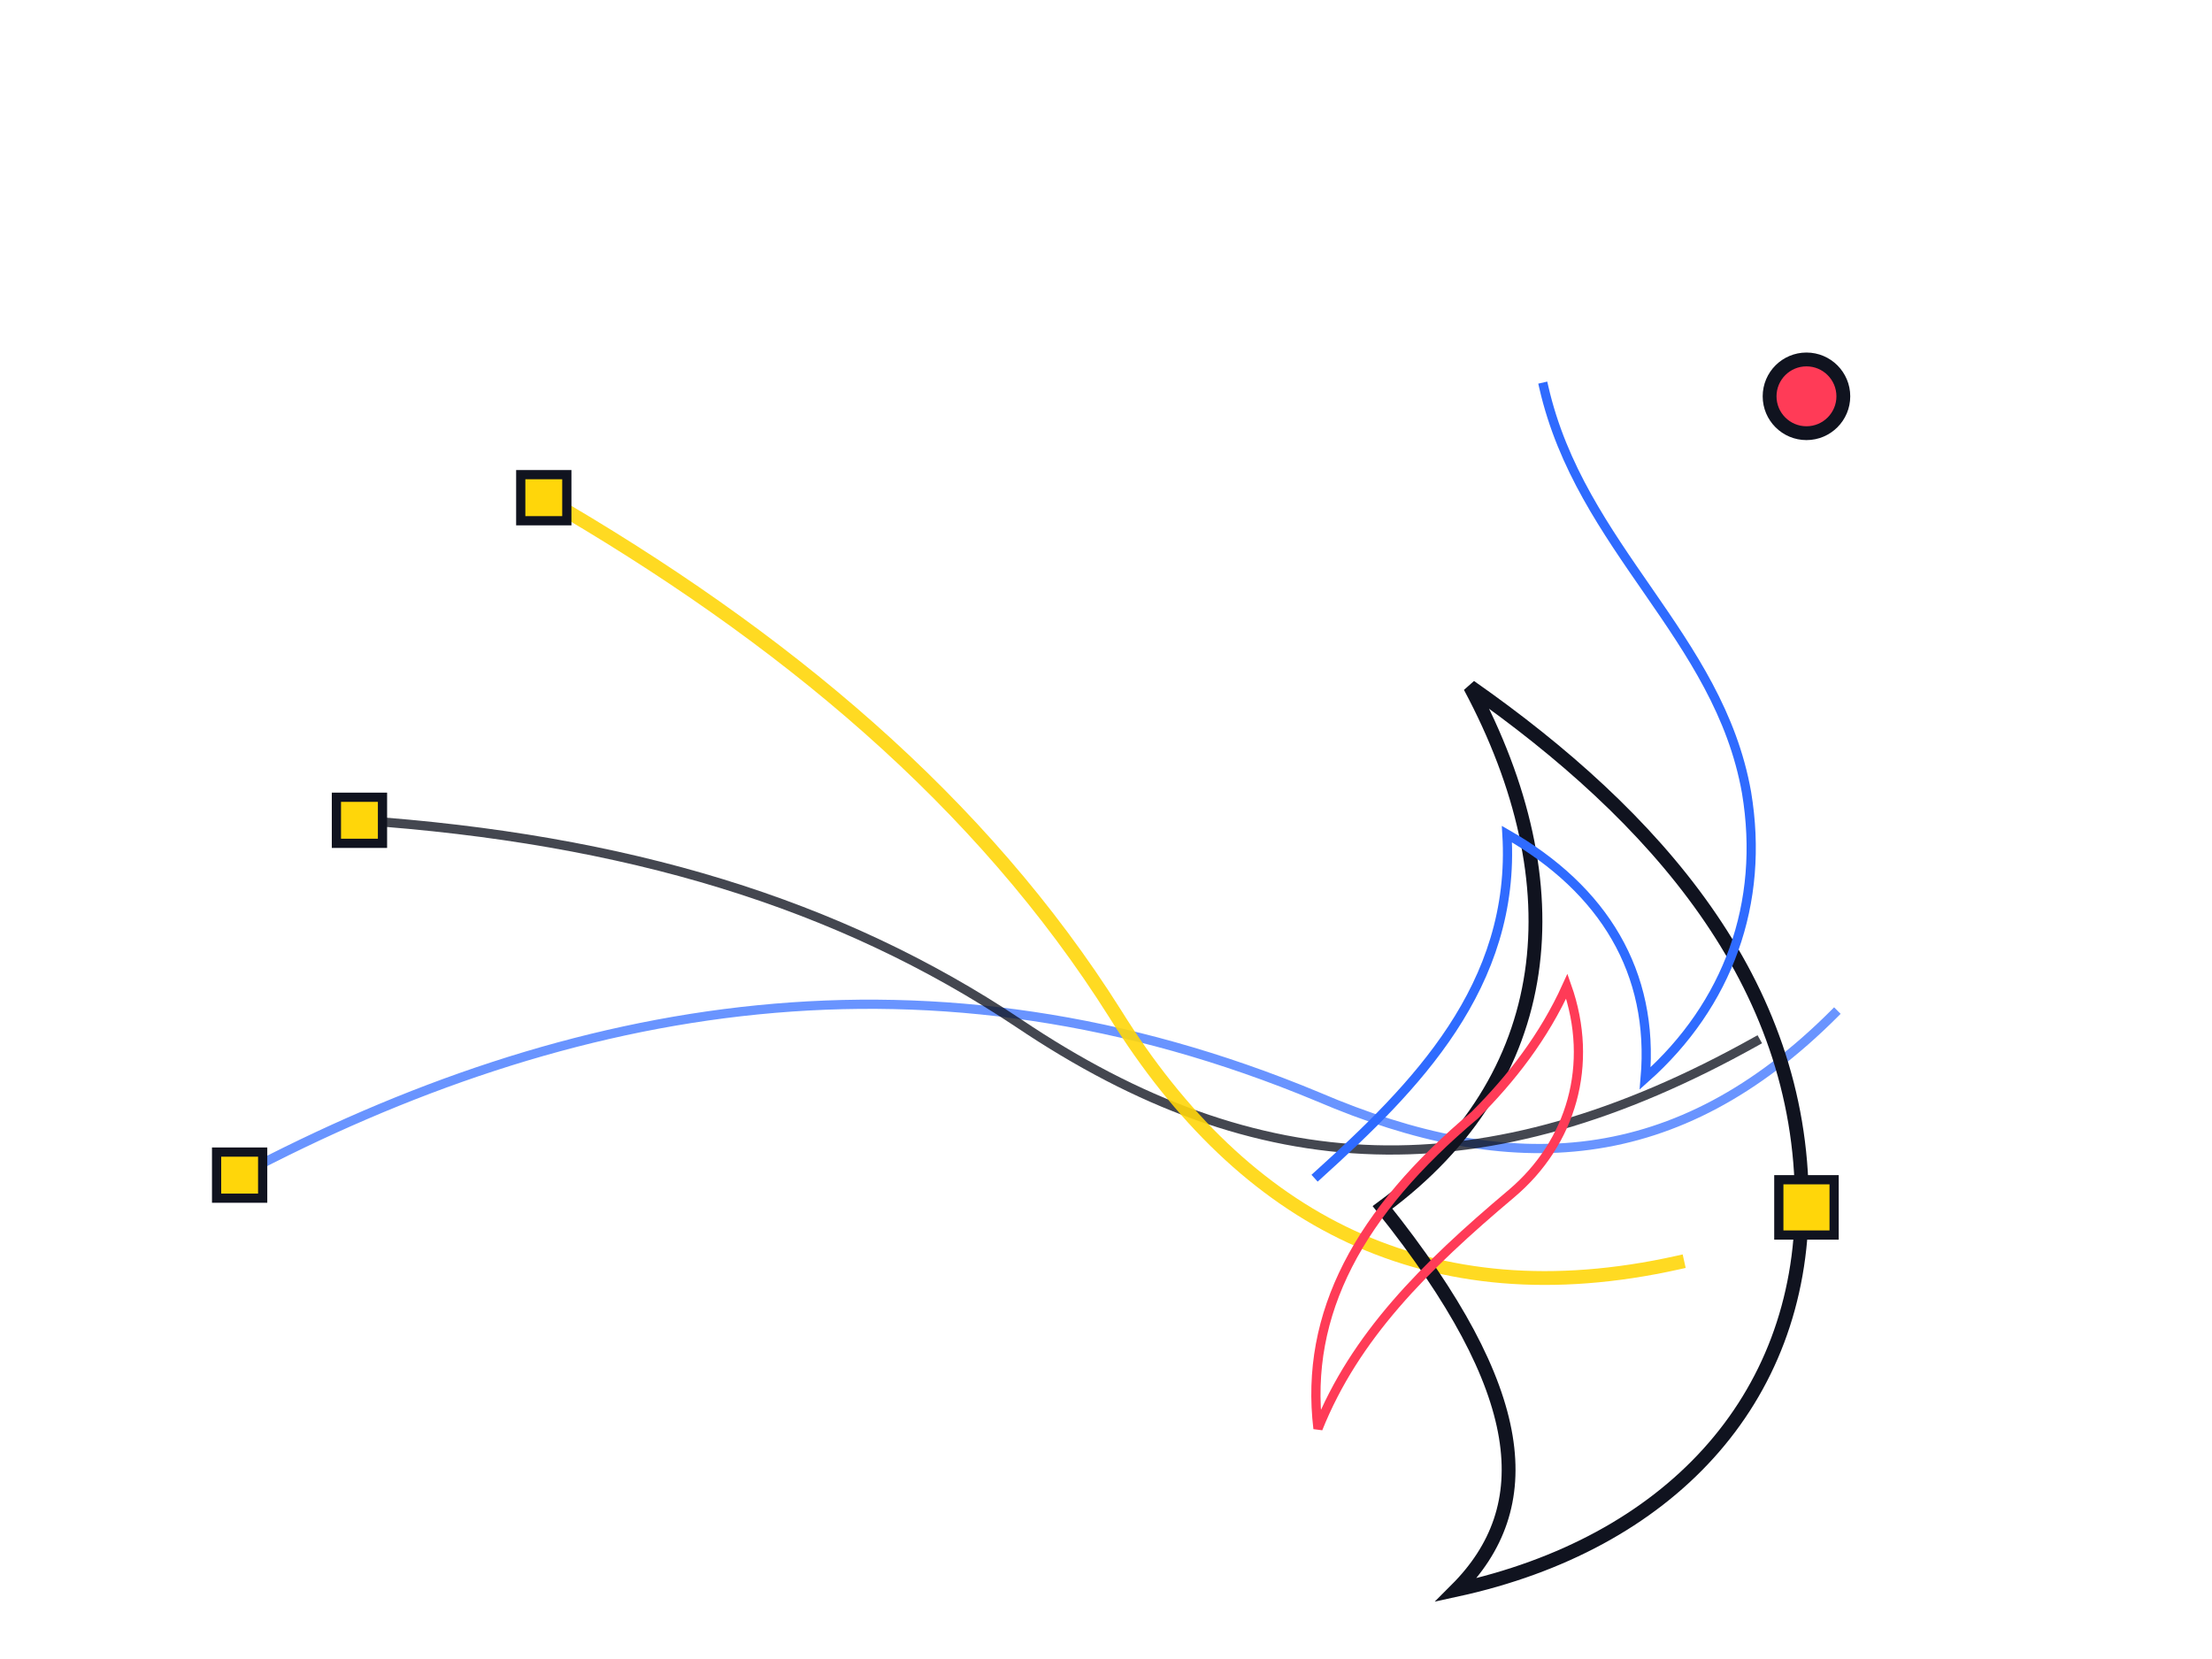
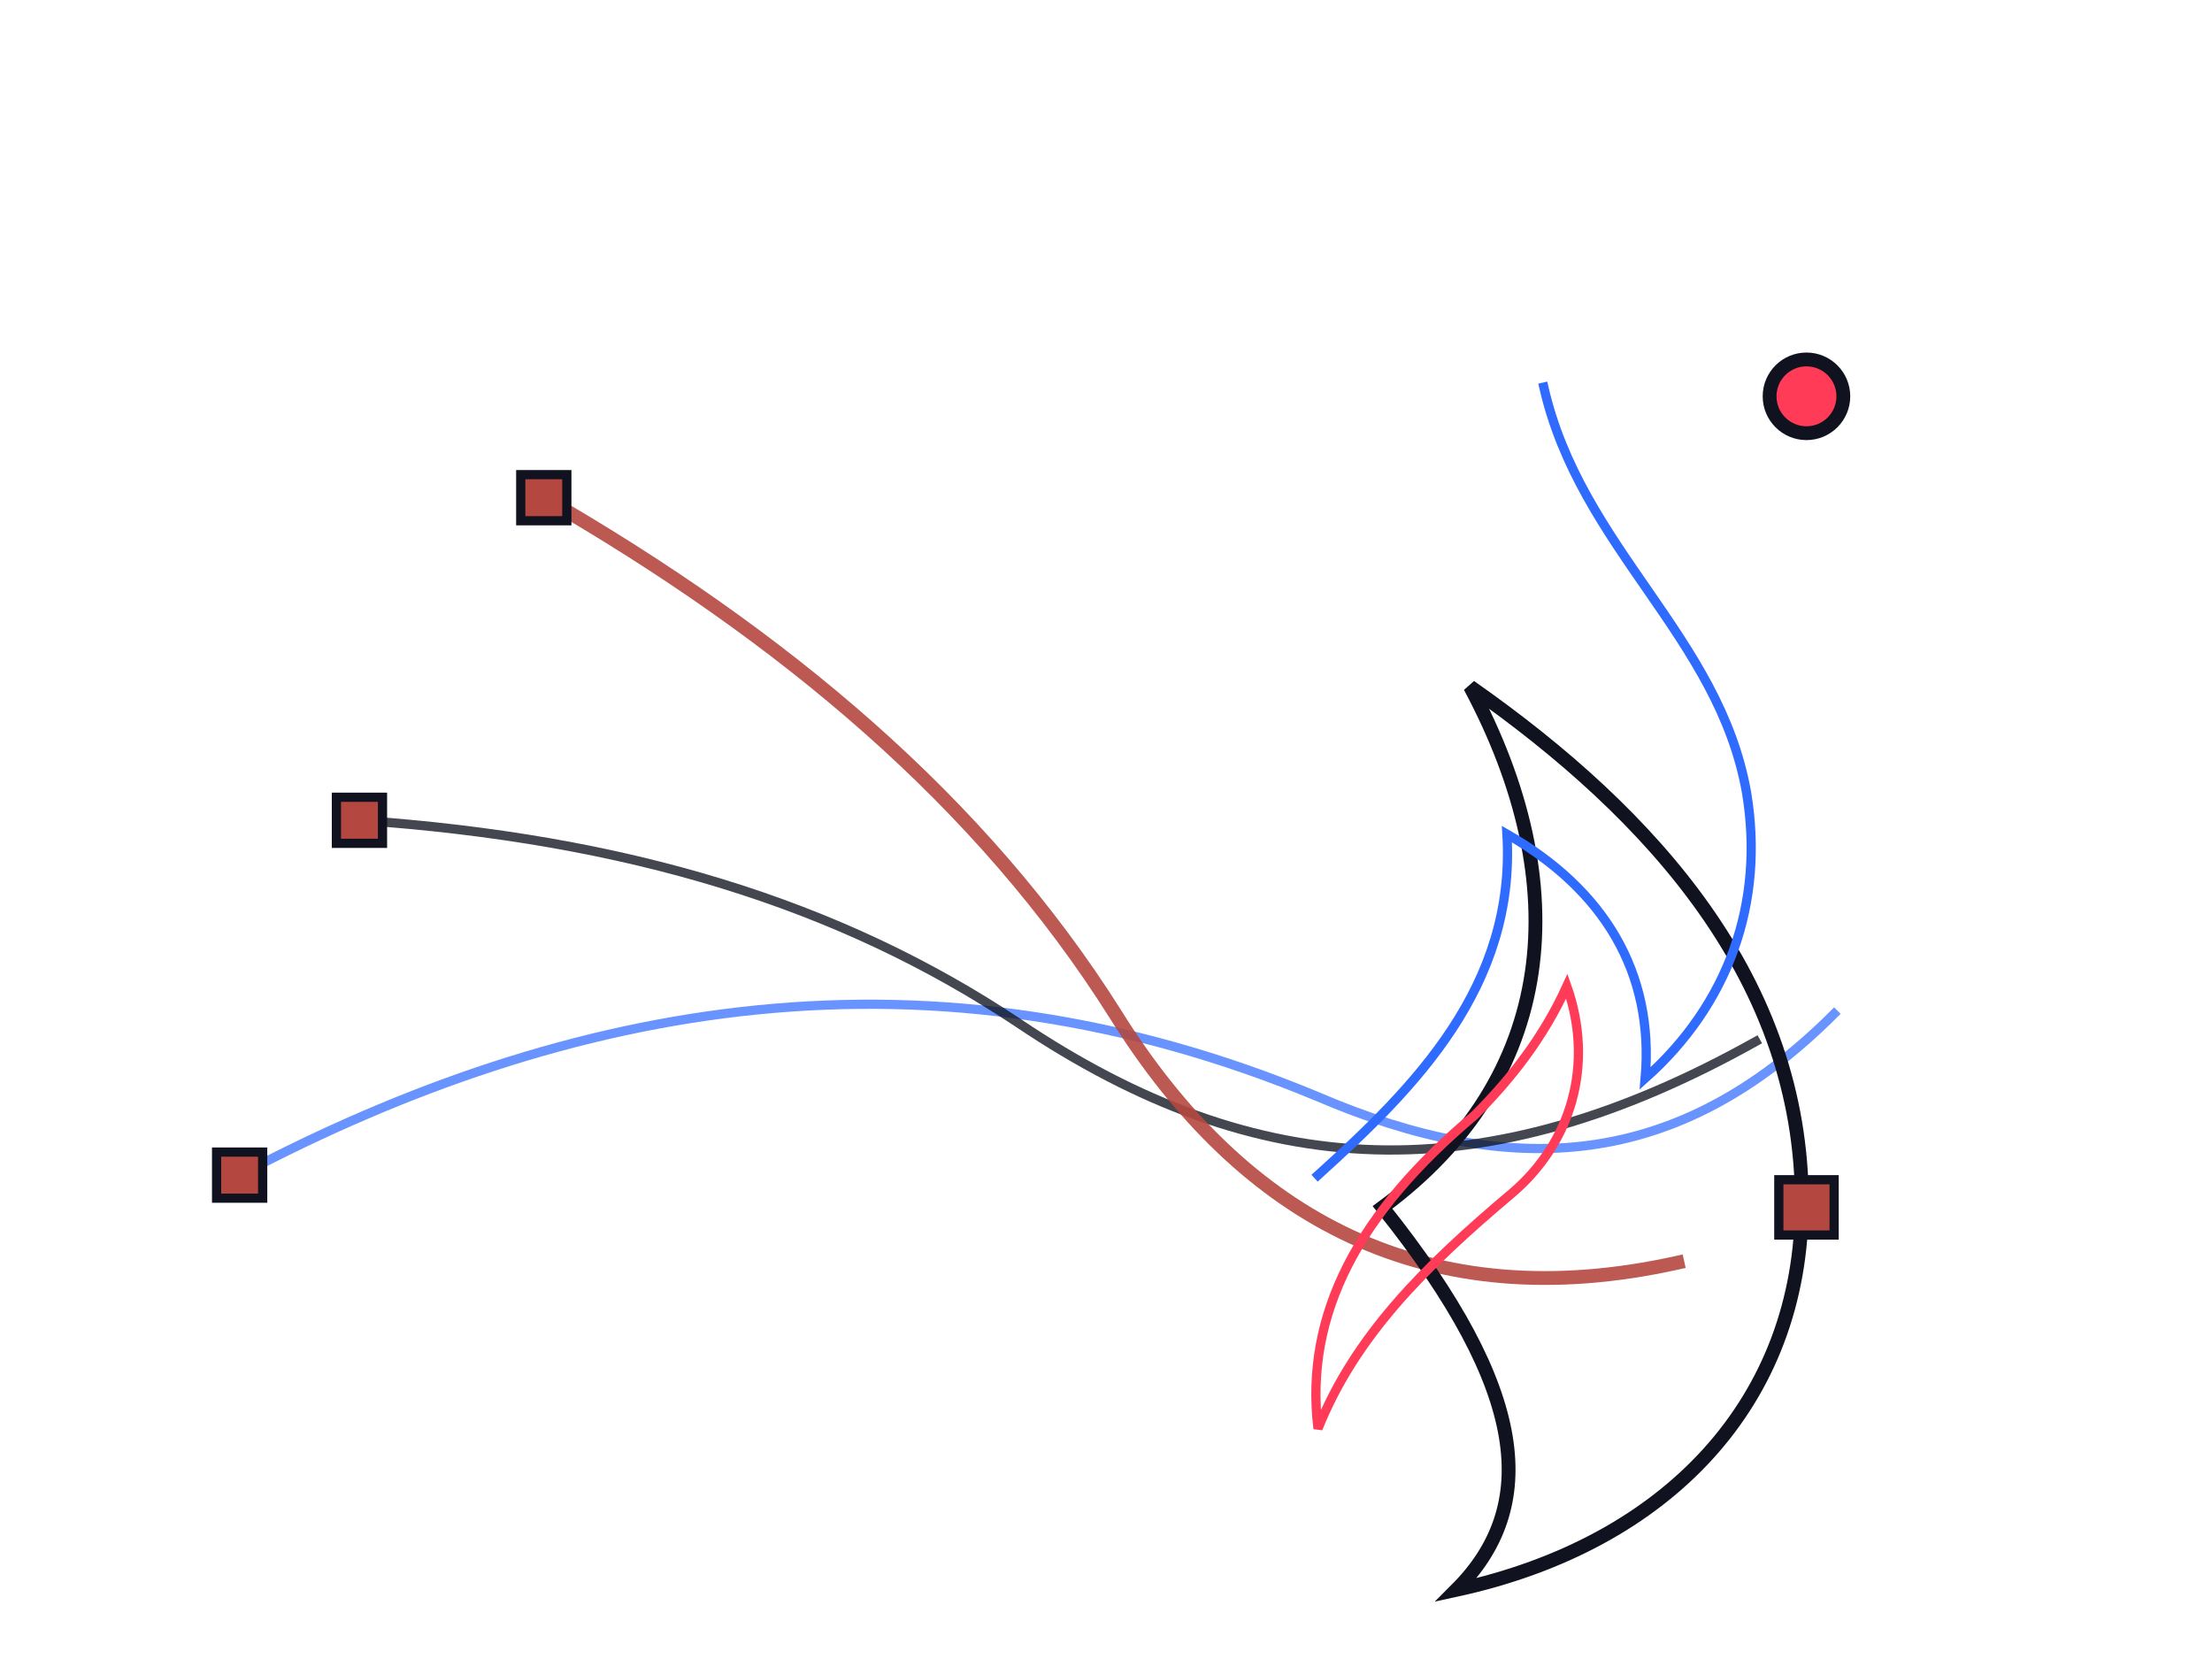
<svg xmlns="http://www.w3.org/2000/svg" viewBox="0 0 480 360" width="480" height="360" role="img" aria-label="Signal becoming heat">
  <g fill="none" stroke-linecap="square" stroke-linejoin="miter">
    <path d="M52 255c72-38 150-52 234-17 42 18 78 16 112-18" stroke="#2f6bff" stroke-width="2" opacity=".72" />
    <path d="M78 178c58 4 104 18 143 44 52 35 101 37 160 4" stroke="#10131f" stroke-width="2" opacity=".78" />
-     <path d="M118 108c52 30 95 66 124 112 28 45 68 66 122 54" stroke="#ffd60a" stroke-width="3" opacity=".9" />
+     <path d="M118 108c52 30 95 66 124 112 28 45 68 66 122 54" stroke="#b4473f" stroke-width="3" opacity=".9" />
    <path d="M300 262c38-28 42-70 19-113 40 28 72 64 72 112 0 43-29 74-75 84 18-18 16-43-16-83Z" stroke="#10131f" stroke-width="3" />
    <path d="M335 84c8 35 38 54 44 88 4 24-4 46-22 62 2-23-9-41-30-53 2 33-20 55-41 74" stroke="#2f6bff" stroke-width="2" />
    <path d="M320 242c-25 21-37 43-34 68 8-20 23-35 42-51 13-11 18-28 12-45-5 11-12 20-20 28Z" stroke="#ff3b57" stroke-width="2" />
  </g>
-   <g fill="#ffd60a" stroke="#10131f" stroke-width="2">
+   <g fill="#b4473f" stroke="#10131f" stroke-width="2">
    <rect x="47" y="250" width="10" height="10" />
    <rect x="73" y="173" width="10" height="10" />
    <rect x="113" y="103" width="10" height="10" />
    <rect x="386" y="256" width="12" height="12" />
  </g>
  <circle cx="392" cy="86" r="8" fill="#ff3b57" stroke="#10131f" stroke-width="3" />
</svg>
